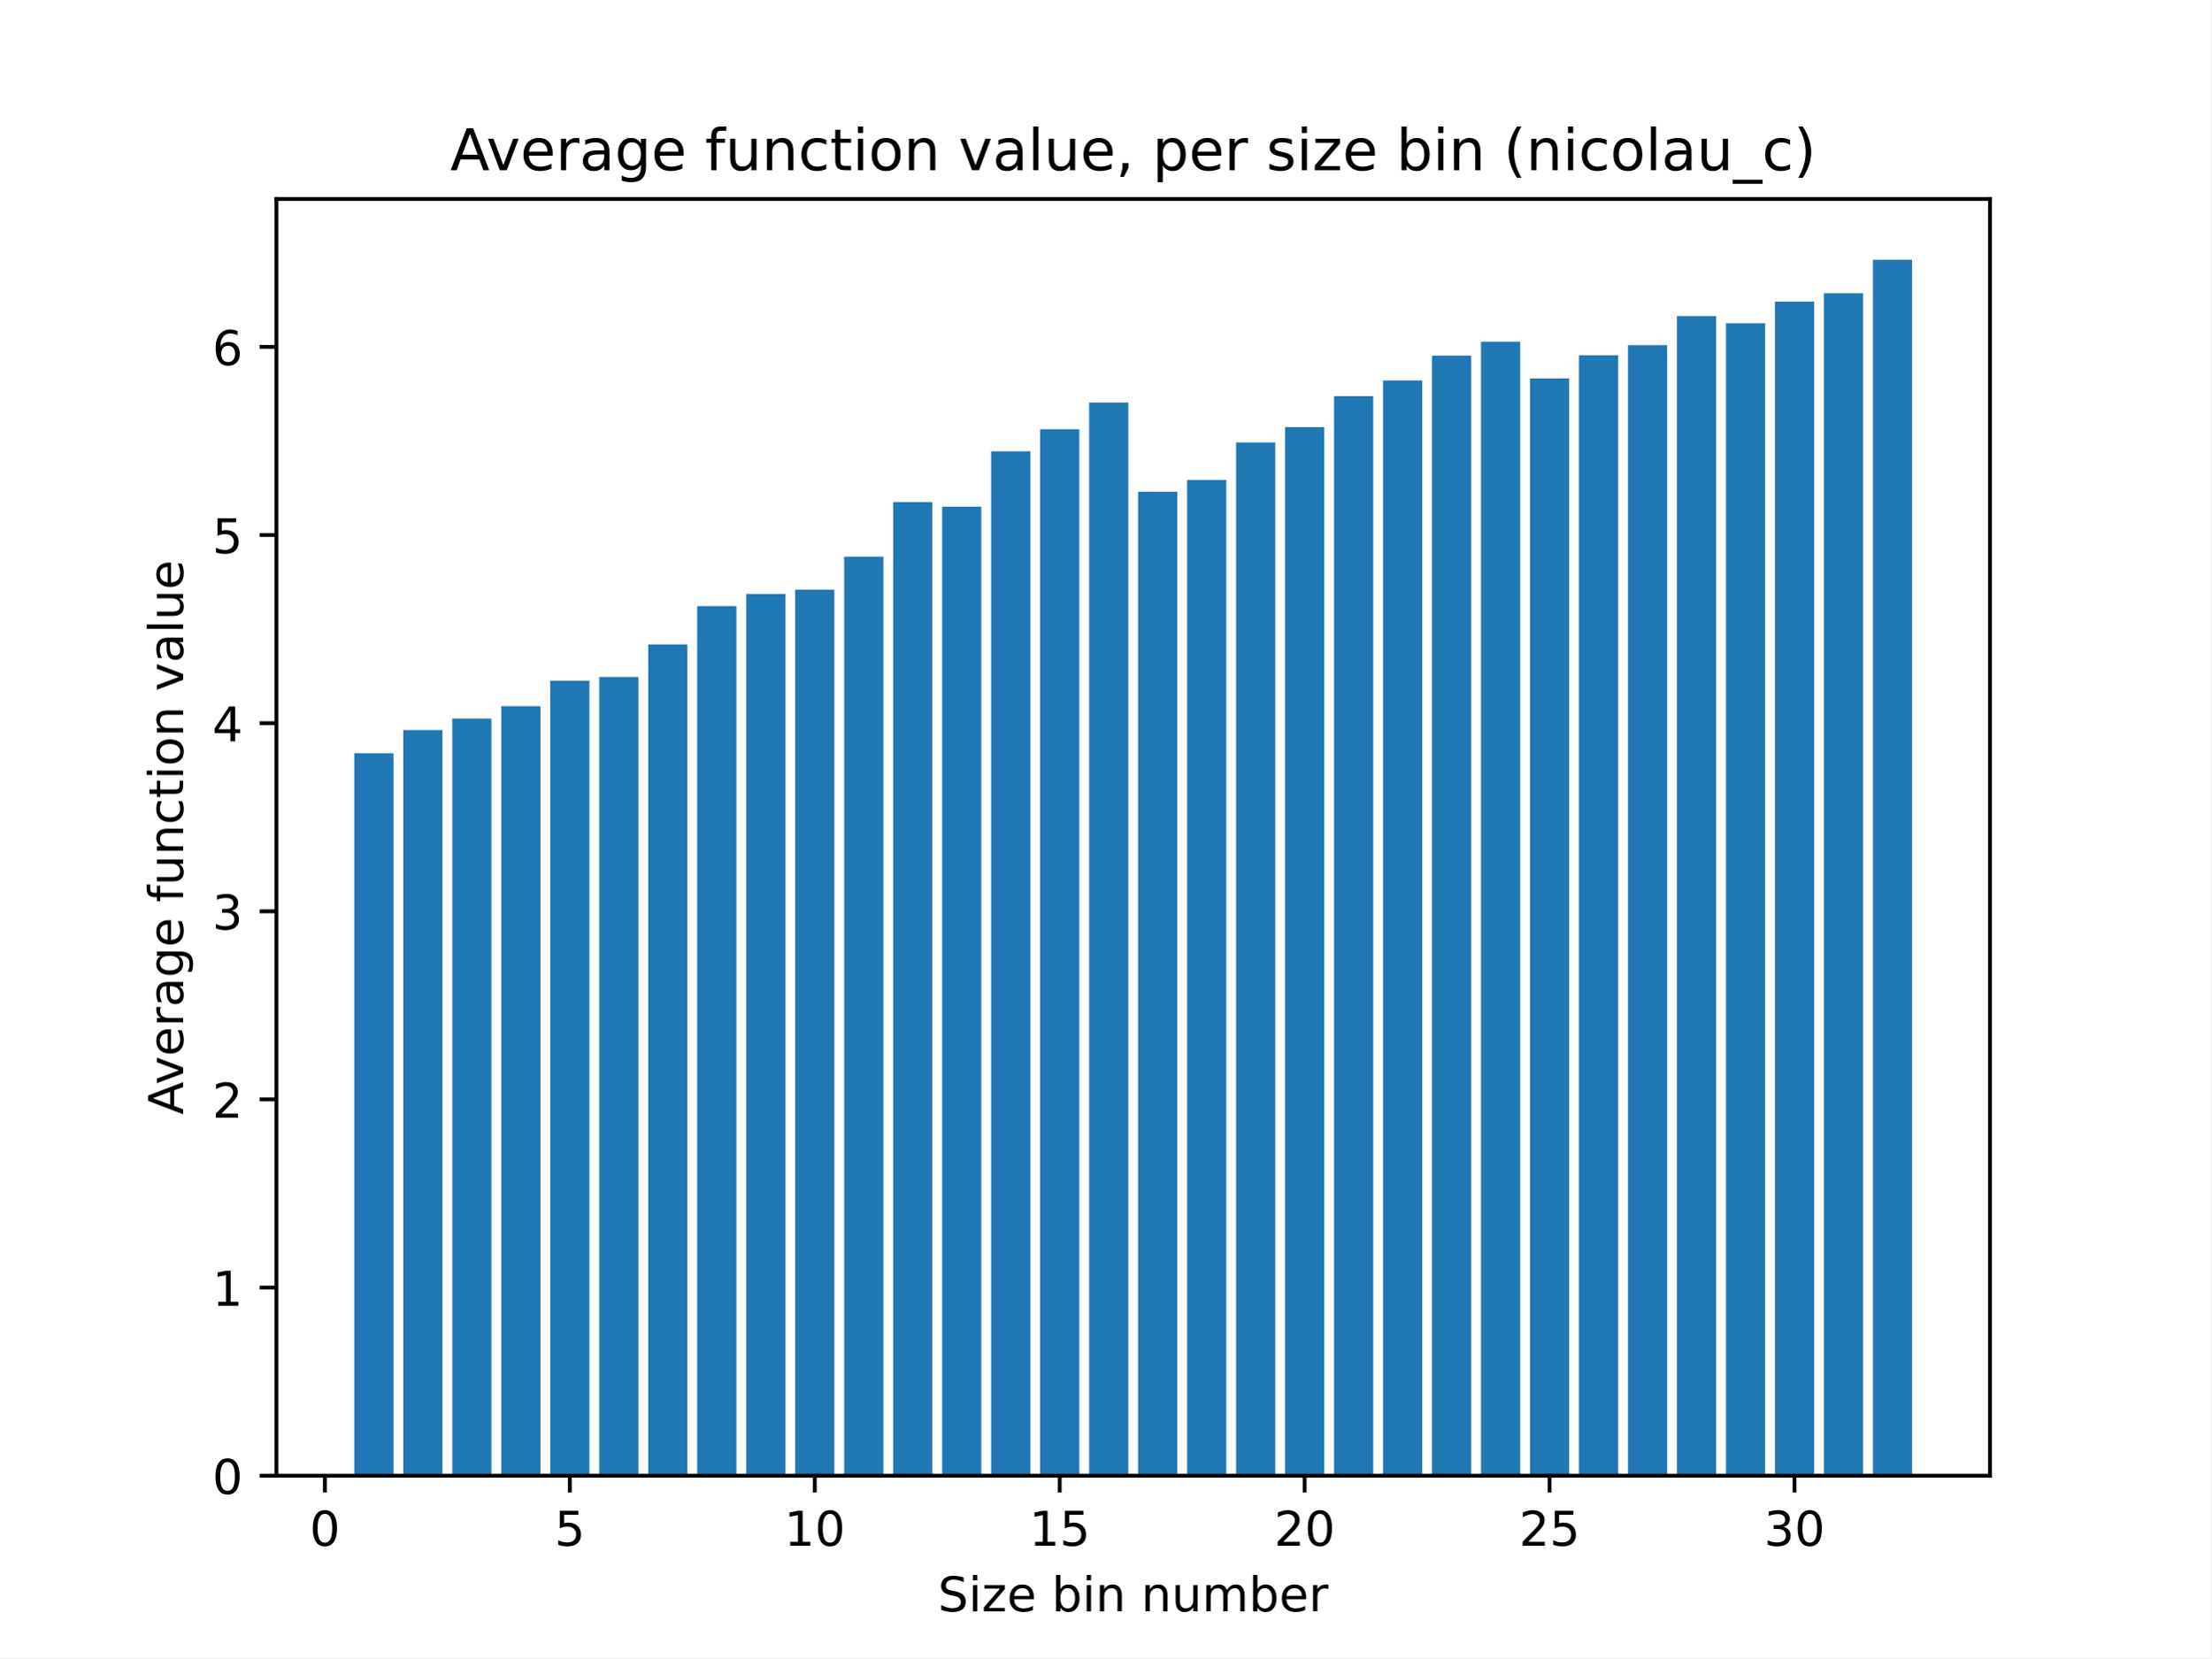
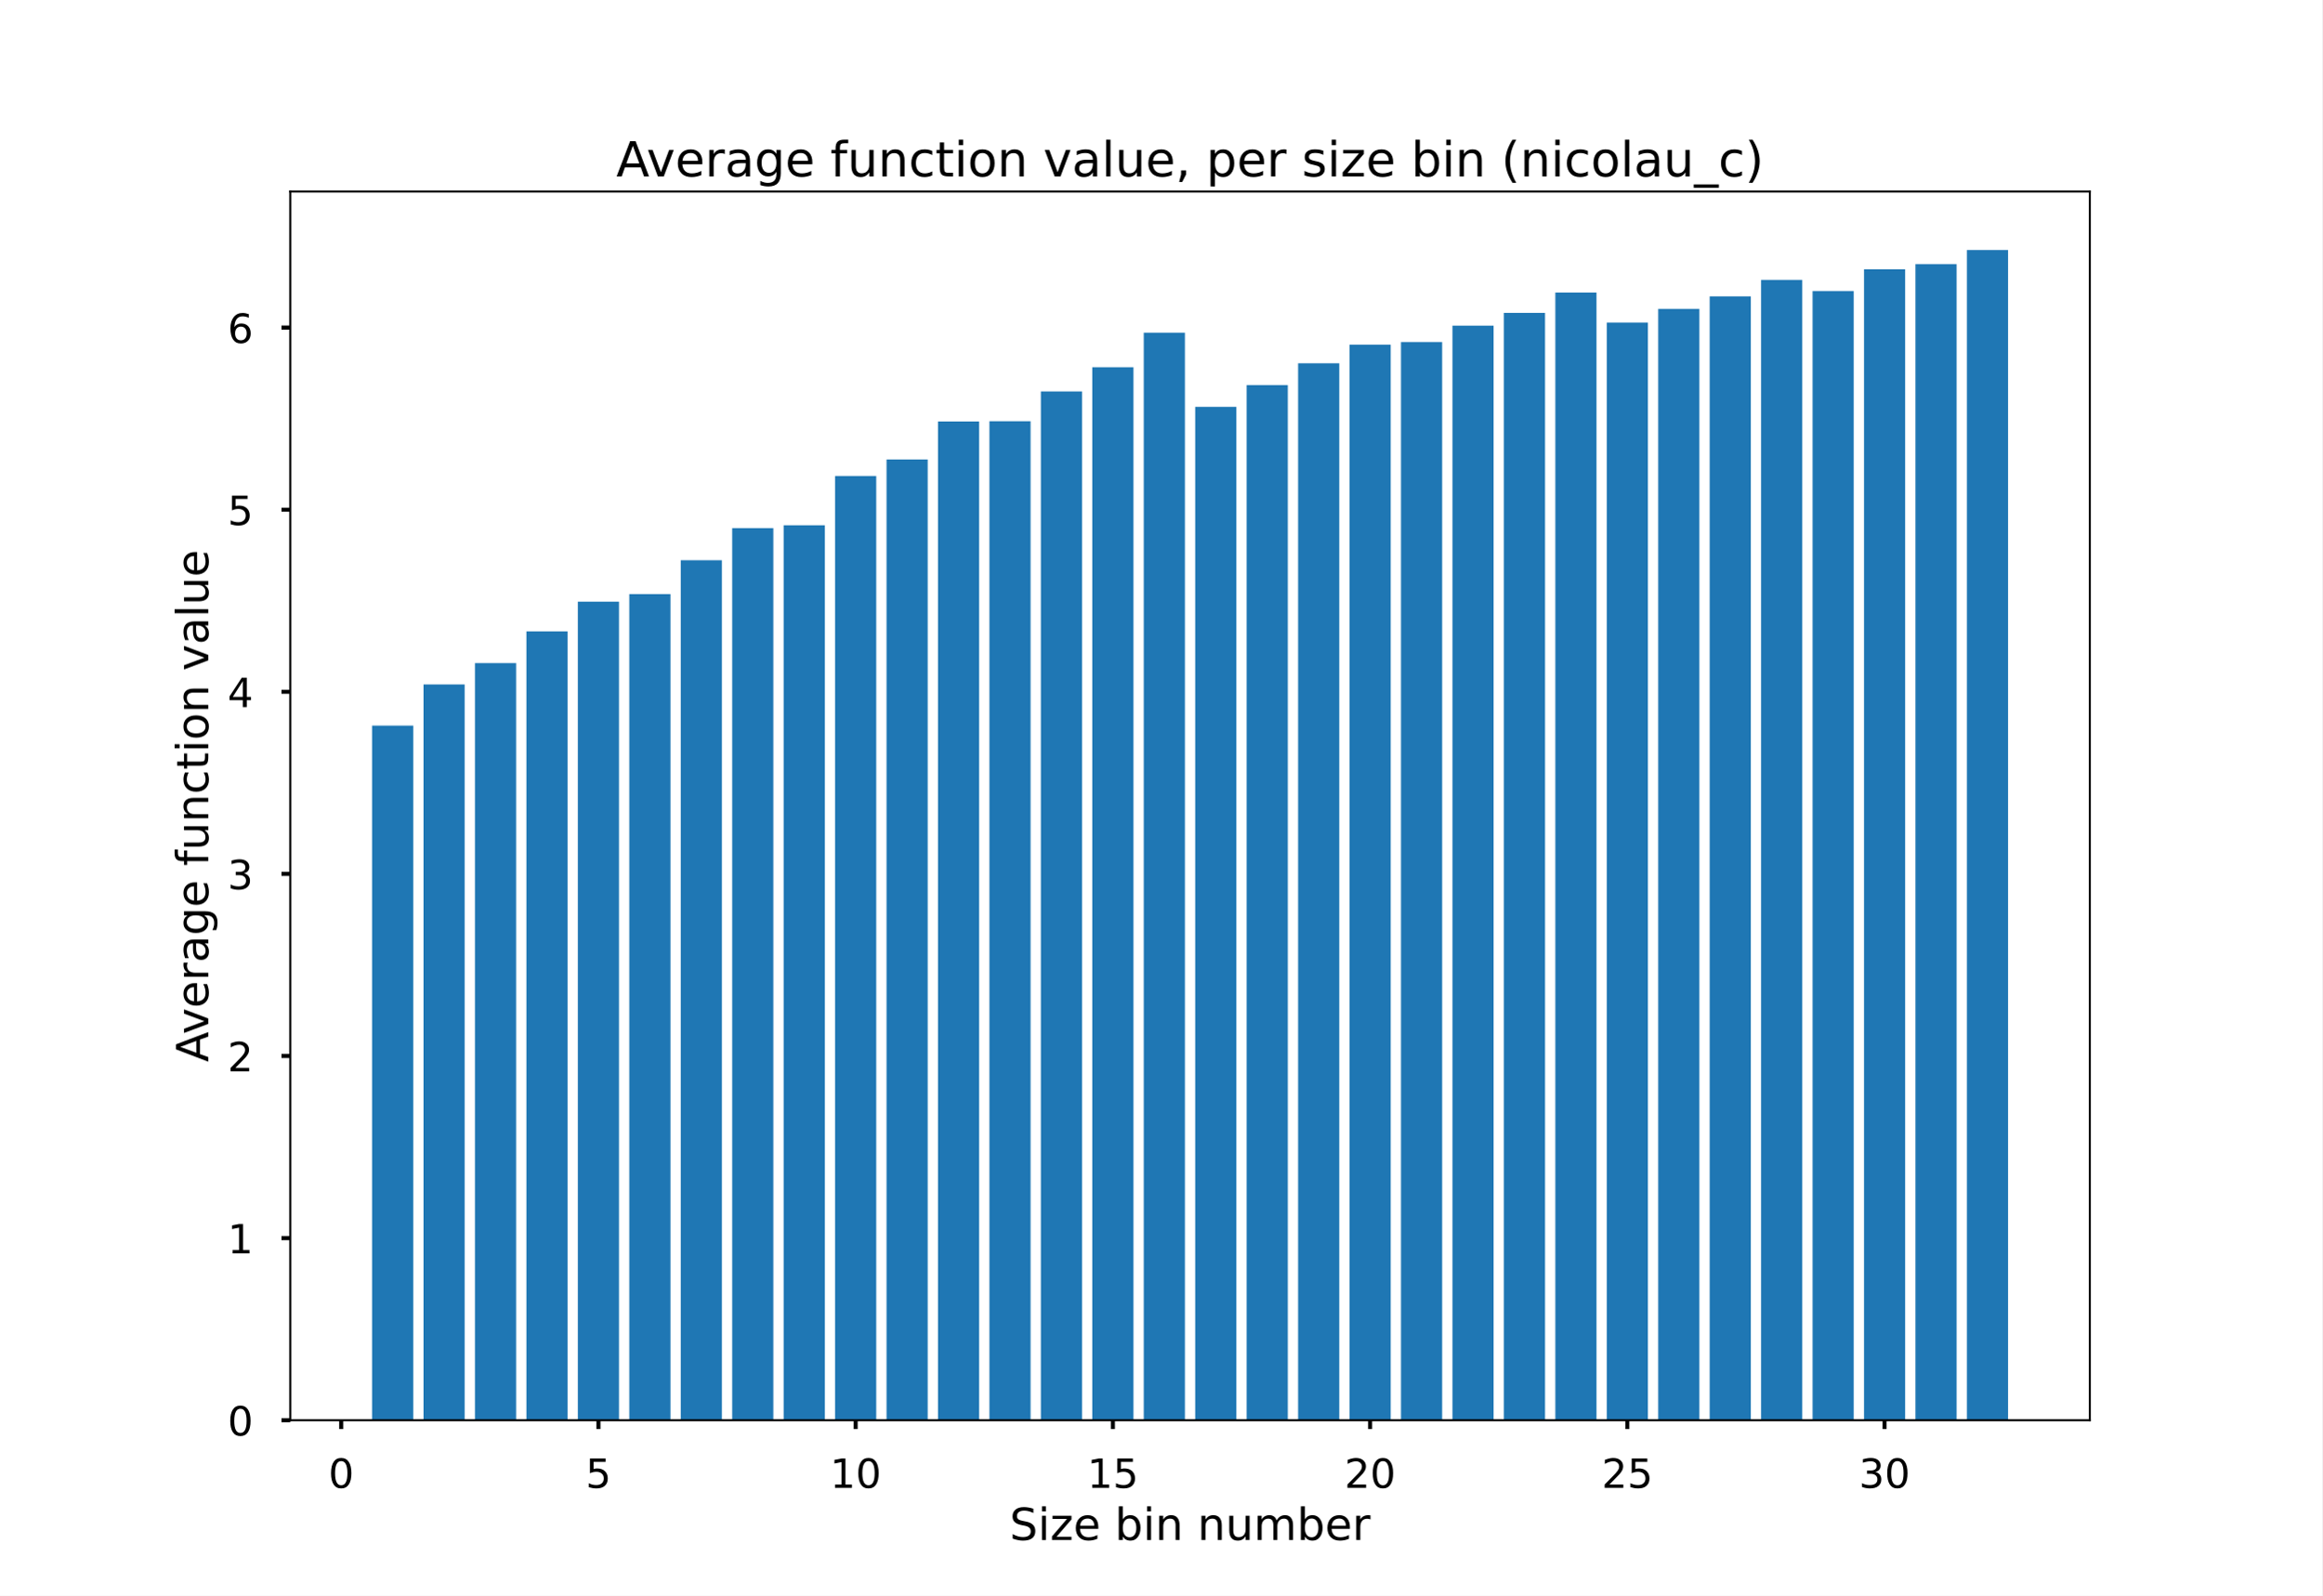
- <svg xmlns="http://www.w3.org/2000/svg" xmlns:xlink="http://www.w3.org/1999/xlink" width="460.8pt" height="345.6pt" viewBox="0 0 460.8 345.6" version="1.1">
+ <svg xmlns="http://www.w3.org/2000/svg" xmlns:xlink="http://www.w3.org/1999/xlink" width="921.6pt" height="633.6pt" viewBox="0 0 921.6 633.6" version="1.1">
  <defs>
    <style type="text/css">*{stroke-linejoin: round; stroke-linecap: butt}</style>
  </defs>
  <g id="figure_1">
    <g id="patch_1">
-       <path d="M 0 345.6  L 460.8 345.6  L 460.8 0  L 0 0  z " style="fill: #ffffff" />
+       <path d="M 0 633.6  L 921.6 633.6  L 921.6 0  L 0 0  z " style="fill: #ffffff" />
    </g>
    <g id="axes_1">
      <g id="patch_2">
-         <path d="M 57.6 307.584  L 414.72 307.584  L 414.72 41.472  L 57.6 41.472  z " style="fill: #ffffff" />
+         <path d="M 115.2 563.904  L 829.44 563.904  L 829.44 76.032  L 115.2 76.032  z " style="fill: #ffffff" />
      </g>
      <g id="patch_3">
-         <path d="M 73.833 307.584  L 82 307.584  L 82 156.992  L 73.833 156.992  z " clip-path="url(#p4e2aaffa05)" style="fill: #1f77b4" />
+         <path d="M 147.665 563.904  L 164 563.904  L 164 288.113  L 147.665 288.113  z " clip-path="url(#pf52b0c550d)" style="fill: #1f77b4" />
      </g>
      <g id="patch_4">
-         <path d="M 84.042 307.584  L 92.209 307.584  L 92.209 152.165  L 84.042 152.165  z " clip-path="url(#p4e2aaffa05)" style="fill: #1f77b4" />
+         <path d="M 168.084 563.904  L 184.419 563.904  L 184.419 271.754  L 168.084 271.754  z " clip-path="url(#pf52b0c550d)" style="fill: #1f77b4" />
      </g>
      <g id="patch_5">
-         <path d="M 94.251 307.584  L 102.419 307.584  L 102.419 149.766  L 94.251 149.766  z " clip-path="url(#p4e2aaffa05)" style="fill: #1f77b4" />
+         <path d="M 188.503 563.904  L 204.837 563.904  L 204.837 263.281  L 188.503 263.281  z " clip-path="url(#pf52b0c550d)" style="fill: #1f77b4" />
      </g>
      <g id="patch_6">
-         <path d="M 104.461 307.584  L 112.628 307.584  L 112.628 147.182  L 104.461 147.182  z " clip-path="url(#p4e2aaffa05)" style="fill: #1f77b4" />
+         <path d="M 208.921 563.904  L 225.256 563.904  L 225.256 250.695  L 208.921 250.695  z " clip-path="url(#pf52b0c550d)" style="fill: #1f77b4" />
      </g>
      <g id="patch_7">
-         <path d="M 114.67 307.584  L 122.837 307.584  L 122.837 141.872  L 114.67 141.872  z " clip-path="url(#p4e2aaffa05)" style="fill: #1f77b4" />
+         <path d="M 229.34 563.904  L 245.674 563.904  L 245.674 238.911  L 229.34 238.911  z " clip-path="url(#pf52b0c550d)" style="fill: #1f77b4" />
      </g>
      <g id="patch_8">
-         <path d="M 124.879 307.584  L 133.046 307.584  L 133.046 141.102  L 124.879 141.102  z " clip-path="url(#p4e2aaffa05)" style="fill: #1f77b4" />
+         <path d="M 249.758 563.904  L 266.093 563.904  L 266.093 235.884  L 249.758 235.884  z " clip-path="url(#pf52b0c550d)" style="fill: #1f77b4" />
      </g>
      <g id="patch_9">
-         <path d="M 135.088 307.584  L 143.256 307.584  L 143.256 134.322  L 135.088 134.322  z " clip-path="url(#p4e2aaffa05)" style="fill: #1f77b4" />
+         <path d="M 270.177 563.904  L 286.511 563.904  L 286.511 222.432  L 270.177 222.432  z " clip-path="url(#pf52b0c550d)" style="fill: #1f77b4" />
      </g>
      <g id="patch_10">
-         <path d="M 145.298 307.584  L 153.465 307.584  L 153.465 126.33  L 145.298 126.33  z " clip-path="url(#p4e2aaffa05)" style="fill: #1f77b4" />
+         <path d="M 290.595 563.904  L 306.93 563.904  L 306.93 209.675  L 290.595 209.675  z " clip-path="url(#pf52b0c550d)" style="fill: #1f77b4" />
      </g>
      <g id="patch_11">
-         <path d="M 155.507 307.584  L 163.674 307.584  L 163.674 123.784  L 155.507 123.784  z " clip-path="url(#p4e2aaffa05)" style="fill: #1f77b4" />
+         <path d="M 311.014 563.904  L 327.348 563.904  L 327.348 208.557  L 311.014 208.557  z " clip-path="url(#pf52b0c550d)" style="fill: #1f77b4" />
      </g>
      <g id="patch_12">
-         <path d="M 165.716 307.584  L 173.883 307.584  L 173.883 122.909  L 165.716 122.909  z " clip-path="url(#p4e2aaffa05)" style="fill: #1f77b4" />
+         <path d="M 331.432 563.904  L 347.767 563.904  L 347.767 188.982  L 331.432 188.982  z " clip-path="url(#pf52b0c550d)" style="fill: #1f77b4" />
      </g>
      <g id="patch_13">
-         <path d="M 175.925 307.584  L 184.093 307.584  L 184.093 116.024  L 175.925 116.024  z " clip-path="url(#p4e2aaffa05)" style="fill: #1f77b4" />
+         <path d="M 351.851 563.904  L 368.186 563.904  L 368.186 182.429  L 351.851 182.429  z " clip-path="url(#pf52b0c550d)" style="fill: #1f77b4" />
      </g>
      <g id="patch_14">
-         <path d="M 186.135 307.584  L 194.302 307.584  L 194.302 104.648  L 186.135 104.648  z " clip-path="url(#p4e2aaffa05)" style="fill: #1f77b4" />
+         <path d="M 372.269 563.904  L 388.604 563.904  L 388.604 167.332  L 372.269 167.332  z " clip-path="url(#pf52b0c550d)" style="fill: #1f77b4" />
      </g>
      <g id="patch_15">
-         <path d="M 196.344 307.584  L 204.511 307.584  L 204.511 105.612  L 196.344 105.612  z " clip-path="url(#p4e2aaffa05)" style="fill: #1f77b4" />
+         <path d="M 392.688 563.904  L 409.023 563.904  L 409.023 167.24  L 392.688 167.24  z " clip-path="url(#pf52b0c550d)" style="fill: #1f77b4" />
      </g>
      <g id="patch_16">
-         <path d="M 206.553 307.584  L 214.721 307.584  L 214.721 94.062  L 206.553 94.062  z " clip-path="url(#p4e2aaffa05)" style="fill: #1f77b4" />
+         <path d="M 413.106 563.904  L 429.441 563.904  L 429.441 155.424  L 413.106 155.424  z " clip-path="url(#pf52b0c550d)" style="fill: #1f77b4" />
      </g>
      <g id="patch_17">
-         <path d="M 216.762 307.584  L 224.93 307.584  L 224.93 89.468  L 216.762 89.468  z " clip-path="url(#p4e2aaffa05)" style="fill: #1f77b4" />
+         <path d="M 433.525 563.904  L 449.86 563.904  L 449.86 145.802  L 433.525 145.802  z " clip-path="url(#pf52b0c550d)" style="fill: #1f77b4" />
      </g>
      <g id="patch_18">
-         <path d="M 226.972 307.584  L 235.139 307.584  L 235.139 83.901  L 226.972 83.901  z " clip-path="url(#p4e2aaffa05)" style="fill: #1f77b4" />
+         <path d="M 453.943 563.904  L 470.278 563.904  L 470.278 132.103  L 453.943 132.103  z " clip-path="url(#pf52b0c550d)" style="fill: #1f77b4" />
      </g>
      <g id="patch_19">
-         <path d="M 237.181 307.584  L 245.348 307.584  L 245.348 102.497  L 237.181 102.497  z " clip-path="url(#p4e2aaffa05)" style="fill: #1f77b4" />
+         <path d="M 474.362 563.904  L 490.697 563.904  L 490.697 161.543  L 474.362 161.543  z " clip-path="url(#pf52b0c550d)" style="fill: #1f77b4" />
      </g>
      <g id="patch_20">
-         <path d="M 247.39 307.584  L 255.558 307.584  L 255.558 100.04  L 247.39 100.04  z " clip-path="url(#p4e2aaffa05)" style="fill: #1f77b4" />
+         <path d="M 494.78 563.904  L 511.115 563.904  L 511.115 152.887  L 494.78 152.887  z " clip-path="url(#pf52b0c550d)" style="fill: #1f77b4" />
      </g>
      <g id="patch_21">
-         <path d="M 257.599 307.584  L 265.767 307.584  L 265.767 92.222  L 257.599 92.222  z " clip-path="url(#p4e2aaffa05)" style="fill: #1f77b4" />
+         <path d="M 515.199 563.904  L 531.534 563.904  L 531.534 144.23  L 515.199 144.23  z " clip-path="url(#pf52b0c550d)" style="fill: #1f77b4" />
      </g>
      <g id="patch_22">
-         <path d="M 267.809 307.584  L 275.976 307.584  L 275.976 89.026  L 267.809 89.026  z " clip-path="url(#p4e2aaffa05)" style="fill: #1f77b4" />
+         <path d="M 535.617 563.904  L 551.952 563.904  L 551.952 136.839  L 535.617 136.839  z " clip-path="url(#pf52b0c550d)" style="fill: #1f77b4" />
      </g>
      <g id="patch_23">
-         <path d="M 278.018 307.584  L 286.185 307.584  L 286.185 82.566  L 278.018 82.566  z " clip-path="url(#p4e2aaffa05)" style="fill: #1f77b4" />
+         <path d="M 556.036 563.904  L 572.371 563.904  L 572.371 135.813  L 556.036 135.813  z " clip-path="url(#pf52b0c550d)" style="fill: #1f77b4" />
      </g>
      <g id="patch_24">
-         <path d="M 288.227 307.584  L 296.395 307.584  L 296.395 79.312  L 288.227 79.312  z " clip-path="url(#p4e2aaffa05)" style="fill: #1f77b4" />
+         <path d="M 576.454 563.904  L 592.789 563.904  L 592.789 129.299  L 576.454 129.299  z " clip-path="url(#pf52b0c550d)" style="fill: #1f77b4" />
      </g>
      <g id="patch_25">
-         <path d="M 298.437 307.584  L 306.604 307.584  L 306.604 74.119  L 298.437 74.119  z " clip-path="url(#p4e2aaffa05)" style="fill: #1f77b4" />
+         <path d="M 596.873 563.904  L 613.208 563.904  L 613.208 124.231  L 596.873 124.231  z " clip-path="url(#pf52b0c550d)" style="fill: #1f77b4" />
      </g>
      <g id="patch_26">
-         <path d="M 308.646 307.584  L 316.813 307.584  L 316.813 71.216  L 308.646 71.216  z " clip-path="url(#p4e2aaffa05)" style="fill: #1f77b4" />
+         <path d="M 617.292 563.904  L 633.626 563.904  L 633.626 116.141  L 617.292 116.141  z " clip-path="url(#pf52b0c550d)" style="fill: #1f77b4" />
      </g>
      <g id="patch_27">
-         <path d="M 318.855 307.584  L 327.022 307.584  L 327.022 78.871  L 318.855 78.871  z " clip-path="url(#p4e2aaffa05)" style="fill: #1f77b4" />
+         <path d="M 637.71 563.904  L 654.045 563.904  L 654.045 128.071  L 637.71 128.071  z " clip-path="url(#pf52b0c550d)" style="fill: #1f77b4" />
      </g>
      <g id="patch_28">
-         <path d="M 329.064 307.584  L 337.232 307.584  L 337.232 74.046  L 329.064 74.046  z " clip-path="url(#p4e2aaffa05)" style="fill: #1f77b4" />
+         <path d="M 658.129 563.904  L 674.463 563.904  L 674.463 122.645  L 658.129 122.645  z " clip-path="url(#pf52b0c550d)" style="fill: #1f77b4" />
      </g>
      <g id="patch_29">
-         <path d="M 339.274 307.584  L 347.441 307.584  L 347.441 71.929  L 339.274 71.929  z " clip-path="url(#p4e2aaffa05)" style="fill: #1f77b4" />
+         <path d="M 678.547 563.904  L 694.882 563.904  L 694.882 117.661  L 678.547 117.661  z " clip-path="url(#pf52b0c550d)" style="fill: #1f77b4" />
      </g>
      <g id="patch_30">
-         <path d="M 349.483 307.584  L 357.65 307.584  L 357.65 65.873  L 349.483 65.873  z " clip-path="url(#p4e2aaffa05)" style="fill: #1f77b4" />
+         <path d="M 698.966 563.904  L 715.3 563.904  L 715.3 111.141  L 698.966 111.141  z " clip-path="url(#pf52b0c550d)" style="fill: #1f77b4" />
      </g>
      <g id="patch_31">
-         <path d="M 359.692 307.584  L 367.859 307.584  L 367.859 67.373  L 359.692 67.373  z " clip-path="url(#p4e2aaffa05)" style="fill: #1f77b4" />
+         <path d="M 719.384 563.904  L 735.719 563.904  L 735.719 115.547  L 719.384 115.547  z " clip-path="url(#pf52b0c550d)" style="fill: #1f77b4" />
      </g>
      <g id="patch_32">
-         <path d="M 369.901 307.584  L 378.069 307.584  L 378.069 62.866  L 369.901 62.866  z " clip-path="url(#p4e2aaffa05)" style="fill: #1f77b4" />
+         <path d="M 739.803 563.904  L 756.137 563.904  L 756.137 106.908  L 739.803 106.908  z " clip-path="url(#pf52b0c550d)" style="fill: #1f77b4" />
      </g>
      <g id="patch_33">
-         <path d="M 380.111 307.584  L 388.278 307.584  L 388.278 61.105  L 380.111 61.105  z " clip-path="url(#p4e2aaffa05)" style="fill: #1f77b4" />
+         <path d="M 760.221 563.904  L 776.556 563.904  L 776.556 104.856  L 760.221 104.856  z " clip-path="url(#pf52b0c550d)" style="fill: #1f77b4" />
      </g>
      <g id="patch_34">
-         <path d="M 390.32 307.584  L 398.487 307.584  L 398.487 54.144  L 390.32 54.144  z " clip-path="url(#p4e2aaffa05)" style="fill: #1f77b4" />
+         <path d="M 780.64 563.904  L 796.975 563.904  L 796.975 99.264  L 780.64 99.264  z " clip-path="url(#pf52b0c550d)" style="fill: #1f77b4" />
      </g>
      <g id="matplotlib.axis_1">
        <g id="xtick_1">
          <g id="line2d_1">
            <defs>
-               <path id="m4d9ff430ba" d="M 0 0  L 0 3.5  " style="stroke: #000000; stroke-width: 0.8" />
+               <path id="m60c8dabfd6" d="M 0 0  L 0 3.5  " style="stroke: #000000; stroke-width: 1.6" />
            </defs>
            <g>
-               <use xlink:href="#m4d9ff430ba" x="67.707" y="307.584" style="stroke: #000000; stroke-width: 0.8" />
+               <use xlink:href="#m60c8dabfd6" x="135.414" y="563.904" style="stroke: #000000; stroke-width: 1.6" />
            </g>
          </g>
          <g id="text_1">
-             <g transform="translate(64.52592 322.1824)scale(0.1 -0.1)">
+             <g transform="translate(130.3243 590.7615)scale(0.16 -0.16)">
              <defs>
                <path id="DejaVuSans-30" d="M 2034 4250  Q 1547 4250 1301 3770  Q 1056 3291 1056 2328  Q 1056 1369 1301 889  Q 1547 409 2034 409  Q 2525 409 2770 889  Q 3016 1369 3016 2328  Q 3016 3291 2770 3770  Q 2525 4250 2034 4250  z M 2034 4750  Q 2819 4750 3233 4129  Q 3647 3509 3647 2328  Q 3647 1150 3233 529  Q 2819 -91 2034 -91  Q 1250 -91 836 529  Q 422 1150 422 2328  Q 422 3509 836 4129  Q 1250 4750 2034 4750  z " transform="scale(0.015625)" />
              </defs>
              <use xlink:href="#DejaVuSans-30" />
            </g>
          </g>
        </g>
        <g id="xtick_2">
          <g id="line2d_2">
            <g>
-               <use xlink:href="#m4d9ff430ba" x="118.753" y="307.584" style="stroke: #000000; stroke-width: 0.8" />
+               <use xlink:href="#m60c8dabfd6" x="237.507" y="563.904" style="stroke: #000000; stroke-width: 1.6" />
            </g>
          </g>
          <g id="text_2">
-             <g transform="translate(115.5722 322.1824)scale(0.1 -0.1)">
+             <g transform="translate(232.417 590.7615)scale(0.16 -0.16)">
              <defs>
                <path id="DejaVuSans-35" d="M 691 4666  L 3169 4666  L 3169 4134  L 1269 4134  L 1269 2991  Q 1406 3038 1543 3061  Q 1681 3084 1819 3084  Q 2600 3084 3056 2656  Q 3513 2228 3513 1497  Q 3513 744 3044 326  Q 2575 -91 1722 -91  Q 1428 -91 1123 -41  Q 819 9 494 109  L 494 744  Q 775 591 1075 516  Q 1375 441 1709 441  Q 2250 441 2565 725  Q 2881 1009 2881 1497  Q 2881 1984 2565 2268  Q 2250 2553 1709 2553  Q 1456 2553 1204 2497  Q 953 2441 691 2322  L 691 4666  z " transform="scale(0.015625)" />
              </defs>
              <use xlink:href="#DejaVuSans-35" />
            </g>
          </g>
        </g>
        <g id="xtick_3">
          <g id="line2d_3">
            <g>
-               <use xlink:href="#m4d9ff430ba" x="169.8" y="307.584" style="stroke: #000000; stroke-width: 0.8" />
+               <use xlink:href="#m60c8dabfd6" x="339.6" y="563.904" style="stroke: #000000; stroke-width: 1.6" />
            </g>
          </g>
          <g id="text_3">
-             <g transform="translate(163.4373 322.1824)scale(0.1 -0.1)">
+             <g transform="translate(329.4196 590.7615)scale(0.16 -0.16)">
              <defs>
                <path id="DejaVuSans-31" d="M 794 531  L 1825 531  L 1825 4091  L 703 3866  L 703 4441  L 1819 4666  L 2450 4666  L 2450 531  L 3481 531  L 3481 0  L 794 0  L 794 531  z " transform="scale(0.015625)" />
              </defs>
              <use xlink:href="#DejaVuSans-31" />
              <use xlink:href="#DejaVuSans-30" x="63.623" />
            </g>
          </g>
        </g>
        <g id="xtick_4">
          <g id="line2d_4">
            <g>
-               <use xlink:href="#m4d9ff430ba" x="220.846" y="307.584" style="stroke: #000000; stroke-width: 0.8" />
+               <use xlink:href="#m60c8dabfd6" x="441.692" y="563.904" style="stroke: #000000; stroke-width: 1.6" />
            </g>
          </g>
          <g id="text_4">
-             <g transform="translate(214.4836 322.1824)scale(0.1 -0.1)">
+             <g transform="translate(431.5122 590.7615)scale(0.16 -0.16)">
              <use xlink:href="#DejaVuSans-31" />
              <use xlink:href="#DejaVuSans-35" x="63.623" />
            </g>
          </g>
        </g>
        <g id="xtick_5">
          <g id="line2d_5">
            <g>
-               <use xlink:href="#m4d9ff430ba" x="271.892" y="307.584" style="stroke: #000000; stroke-width: 0.8" />
+               <use xlink:href="#m60c8dabfd6" x="543.785" y="563.904" style="stroke: #000000; stroke-width: 1.6" />
            </g>
          </g>
          <g id="text_5">
-             <g transform="translate(265.5299 322.1824)scale(0.1 -0.1)">
+             <g transform="translate(533.6048 590.7615)scale(0.16 -0.16)">
              <defs>
                <path id="DejaVuSans-32" d="M 1228 531  L 3431 531  L 3431 0  L 469 0  L 469 531  Q 828 903 1448 1529  Q 2069 2156 2228 2338  Q 2531 2678 2651 2914  Q 2772 3150 2772 3378  Q 2772 3750 2511 3984  Q 2250 4219 1831 4219  Q 1534 4219 1204 4116  Q 875 4013 500 3803  L 500 4441  Q 881 4594 1212 4672  Q 1544 4750 1819 4750  Q 2544 4750 2975 4387  Q 3406 4025 3406 3419  Q 3406 3131 3298 2873  Q 3191 2616 2906 2266  Q 2828 2175 2409 1742  Q 1991 1309 1228 531  z " transform="scale(0.015625)" />
              </defs>
              <use xlink:href="#DejaVuSans-32" />
              <use xlink:href="#DejaVuSans-30" x="63.623" />
            </g>
          </g>
        </g>
        <g id="xtick_6">
          <g id="line2d_6">
            <g>
-               <use xlink:href="#m4d9ff430ba" x="322.939" y="307.584" style="stroke: #000000; stroke-width: 0.8" />
+               <use xlink:href="#m60c8dabfd6" x="645.877" y="563.904" style="stroke: #000000; stroke-width: 1.6" />
            </g>
          </g>
          <g id="text_6">
-             <g transform="translate(316.5762 322.1824)scale(0.1 -0.1)">
+             <g transform="translate(635.6975 590.7615)scale(0.16 -0.16)">
              <use xlink:href="#DejaVuSans-32" />
              <use xlink:href="#DejaVuSans-35" x="63.623" />
            </g>
          </g>
        </g>
        <g id="xtick_7">
          <g id="line2d_7">
            <g>
-               <use xlink:href="#m4d9ff430ba" x="373.985" y="307.584" style="stroke: #000000; stroke-width: 0.8" />
+               <use xlink:href="#m60c8dabfd6" x="747.97" y="563.904" style="stroke: #000000; stroke-width: 1.6" />
            </g>
          </g>
          <g id="text_7">
-             <g transform="translate(367.6225 322.1824)scale(0.1 -0.1)">
+             <g transform="translate(737.7901 590.7615)scale(0.16 -0.16)">
              <defs>
                <path id="DejaVuSans-33" d="M 2597 2516  Q 3050 2419 3304 2112  Q 3559 1806 3559 1356  Q 3559 666 3084 287  Q 2609 -91 1734 -91  Q 1441 -91 1130 -33  Q 819 25 488 141  L 488 750  Q 750 597 1062 519  Q 1375 441 1716 441  Q 2309 441 2620 675  Q 2931 909 2931 1356  Q 2931 1769 2642 2001  Q 2353 2234 1838 2234  L 1294 2234  L 1294 2753  L 1863 2753  Q 2328 2753 2575 2939  Q 2822 3125 2822 3475  Q 2822 3834 2567 4026  Q 2313 4219 1838 4219  Q 1578 4219 1281 4162  Q 984 4106 628 3988  L 628 4550  Q 988 4650 1302 4700  Q 1616 4750 1894 4750  Q 2613 4750 3031 4423  Q 3450 4097 3450 3541  Q 3450 3153 3228 2886  Q 3006 2619 2597 2516  z " transform="scale(0.015625)" />
              </defs>
              <use xlink:href="#DejaVuSans-33" />
              <use xlink:href="#DejaVuSans-30" x="63.623" />
            </g>
          </g>
        </g>
        <g id="text_8">
-           <g transform="translate(195.4717 335.8606)scale(0.1 -0.1)">
+           <g transform="translate(400.7086 611.4623)scale(0.176 -0.176)">
            <defs>
              <path id="DejaVuSans-53" d="M 3425 4513  L 3425 3897  Q 3066 4069 2747 4153  Q 2428 4238 2131 4238  Q 1616 4238 1336 4038  Q 1056 3838 1056 3469  Q 1056 3159 1242 3001  Q 1428 2844 1947 2747  L 2328 2669  Q 3034 2534 3370 2195  Q 3706 1856 3706 1288  Q 3706 609 3251 259  Q 2797 -91 1919 -91  Q 1588 -91 1214 -16  Q 841 59 441 206  L 441 856  Q 825 641 1194 531  Q 1563 422 1919 422  Q 2459 422 2753 634  Q 3047 847 3047 1241  Q 3047 1584 2836 1778  Q 2625 1972 2144 2069  L 1759 2144  Q 1053 2284 737 2584  Q 422 2884 422 3419  Q 422 4038 858 4394  Q 1294 4750 2059 4750  Q 2388 4750 2728 4690  Q 3069 4631 3425 4513  z " transform="scale(0.015625)" />
              <path id="DejaVuSans-69" d="M 603 3500  L 1178 3500  L 1178 0  L 603 0  L 603 3500  z M 603 4863  L 1178 4863  L 1178 4134  L 603 4134  L 603 4863  z " transform="scale(0.015625)" />
              <path id="DejaVuSans-7a" d="M 353 3500  L 3084 3500  L 3084 2975  L 922 459  L 3084 459  L 3084 0  L 275 0  L 275 525  L 2438 3041  L 353 3041  L 353 3500  z " transform="scale(0.015625)" />
              <path id="DejaVuSans-65" d="M 3597 1894  L 3597 1613  L 953 1613  Q 991 1019 1311 708  Q 1631 397 2203 397  Q 2534 397 2845 478  Q 3156 559 3463 722  L 3463 178  Q 3153 47 2828 -22  Q 2503 -91 2169 -91  Q 1331 -91 842 396  Q 353 884 353 1716  Q 353 2575 817 3079  Q 1281 3584 2069 3584  Q 2775 3584 3186 3129  Q 3597 2675 3597 1894  z M 3022 2063  Q 3016 2534 2758 2815  Q 2500 3097 2075 3097  Q 1594 3097 1305 2825  Q 1016 2553 972 2059  L 3022 2063  z " transform="scale(0.015625)" />
              <path id="DejaVuSans-20" transform="scale(0.015625)" />
              <path id="DejaVuSans-62" d="M 3116 1747  Q 3116 2381 2855 2742  Q 2594 3103 2138 3103  Q 1681 3103 1420 2742  Q 1159 2381 1159 1747  Q 1159 1113 1420 752  Q 1681 391 2138 391  Q 2594 391 2855 752  Q 3116 1113 3116 1747  z M 1159 2969  Q 1341 3281 1617 3432  Q 1894 3584 2278 3584  Q 2916 3584 3314 3078  Q 3713 2572 3713 1747  Q 3713 922 3314 415  Q 2916 -91 2278 -91  Q 1894 -91 1617 61  Q 1341 213 1159 525  L 1159 0  L 581 0  L 581 4863  L 1159 4863  L 1159 2969  z " transform="scale(0.015625)" />
              <path id="DejaVuSans-6e" d="M 3513 2113  L 3513 0  L 2938 0  L 2938 2094  Q 2938 2591 2744 2837  Q 2550 3084 2163 3084  Q 1697 3084 1428 2787  Q 1159 2491 1159 1978  L 1159 0  L 581 0  L 581 3500  L 1159 3500  L 1159 2956  Q 1366 3272 1645 3428  Q 1925 3584 2291 3584  Q 2894 3584 3203 3211  Q 3513 2838 3513 2113  z " transform="scale(0.015625)" />
              <path id="DejaVuSans-75" d="M 544 1381  L 544 3500  L 1119 3500  L 1119 1403  Q 1119 906 1312 657  Q 1506 409 1894 409  Q 2359 409 2629 706  Q 2900 1003 2900 1516  L 2900 3500  L 3475 3500  L 3475 0  L 2900 0  L 2900 538  Q 2691 219 2414 64  Q 2138 -91 1772 -91  Q 1169 -91 856 284  Q 544 659 544 1381  z M 1991 3584  L 1991 3584  z " transform="scale(0.015625)" />
              <path id="DejaVuSans-6d" d="M 3328 2828  Q 3544 3216 3844 3400  Q 4144 3584 4550 3584  Q 5097 3584 5394 3201  Q 5691 2819 5691 2113  L 5691 0  L 5113 0  L 5113 2094  Q 5113 2597 4934 2840  Q 4756 3084 4391 3084  Q 3944 3084 3684 2787  Q 3425 2491 3425 1978  L 3425 0  L 2847 0  L 2847 2094  Q 2847 2600 2669 2842  Q 2491 3084 2119 3084  Q 1678 3084 1418 2786  Q 1159 2488 1159 1978  L 1159 0  L 581 0  L 581 3500  L 1159 3500  L 1159 2956  Q 1356 3278 1631 3431  Q 1906 3584 2284 3584  Q 2666 3584 2933 3390  Q 3200 3197 3328 2828  z " transform="scale(0.015625)" />
              <path id="DejaVuSans-72" d="M 2631 2963  Q 2534 3019 2420 3045  Q 2306 3072 2169 3072  Q 1681 3072 1420 2755  Q 1159 2438 1159 1844  L 1159 0  L 581 0  L 581 3500  L 1159 3500  L 1159 2956  Q 1341 3275 1631 3429  Q 1922 3584 2338 3584  Q 2397 3584 2469 3576  Q 2541 3569 2628 3553  L 2631 2963  z " transform="scale(0.015625)" />
            </defs>
            <use xlink:href="#DejaVuSans-53" />
            <use xlink:href="#DejaVuSans-69" x="63.477" />
            <use xlink:href="#DejaVuSans-7a" x="91.26" />
            <use xlink:href="#DejaVuSans-65" x="143.75" />
            <use xlink:href="#DejaVuSans-20" x="205.273" />
            <use xlink:href="#DejaVuSans-62" x="237.061" />
            <use xlink:href="#DejaVuSans-69" x="300.537" />
            <use xlink:href="#DejaVuSans-6e" x="328.32" />
            <use xlink:href="#DejaVuSans-20" x="391.699" />
            <use xlink:href="#DejaVuSans-6e" x="423.486" />
            <use xlink:href="#DejaVuSans-75" x="486.865" />
            <use xlink:href="#DejaVuSans-6d" x="550.244" />
            <use xlink:href="#DejaVuSans-62" x="647.656" />
            <use xlink:href="#DejaVuSans-65" x="711.133" />
            <use xlink:href="#DejaVuSans-72" x="772.656" />
          </g>
        </g>
      </g>
      <g id="matplotlib.axis_2">
        <g id="ytick_1">
          <g id="line2d_8">
            <defs>
-               <path id="m811cbdbac0" d="M 0 0  L -3.5 0  " style="stroke: #000000; stroke-width: 0.8" />
+               <path id="mbb3a9a178a" d="M 0 0  L -3.5 0  " style="stroke: #000000; stroke-width: 1.6" />
            </defs>
            <g>
-               <use xlink:href="#m811cbdbac0" x="57.6" y="307.584" style="stroke: #000000; stroke-width: 0.8" />
+               <use xlink:href="#mbb3a9a178a" x="115.2" y="563.904" style="stroke: #000000; stroke-width: 1.6" />
            </g>
          </g>
          <g id="text_9">
-             <g transform="translate(44.2375 311.3832)scale(0.1 -0.1)">
+             <g transform="translate(90.32 569.9828)scale(0.16 -0.16)">
              <use xlink:href="#DejaVuSans-30" />
            </g>
          </g>
        </g>
        <g id="ytick_2">
          <g id="line2d_9">
            <g>
-               <use xlink:href="#m811cbdbac0" x="57.6" y="268.37" style="stroke: #000000; stroke-width: 0.8" />
+               <use xlink:href="#mbb3a9a178a" x="115.2" y="491.596" style="stroke: #000000; stroke-width: 1.6" />
            </g>
          </g>
          <g id="text_10">
-             <g transform="translate(44.2375 272.1688)scale(0.1 -0.1)">
+             <g transform="translate(90.32 497.6752)scale(0.16 -0.16)">
              <use xlink:href="#DejaVuSans-31" />
            </g>
          </g>
        </g>
        <g id="ytick_3">
          <g id="line2d_10">
            <g>
-               <use xlink:href="#m811cbdbac0" x="57.6" y="229.155" style="stroke: #000000; stroke-width: 0.8" />
+               <use xlink:href="#mbb3a9a178a" x="115.2" y="419.289" style="stroke: #000000; stroke-width: 1.6" />
            </g>
          </g>
          <g id="text_11">
-             <g transform="translate(44.2375 232.9543)scale(0.1 -0.1)">
+             <g transform="translate(90.32 425.3676)scale(0.16 -0.16)">
              <use xlink:href="#DejaVuSans-32" />
            </g>
          </g>
        </g>
        <g id="ytick_4">
          <g id="line2d_11">
            <g>
-               <use xlink:href="#m811cbdbac0" x="57.6" y="189.941" style="stroke: #000000; stroke-width: 0.8" />
+               <use xlink:href="#mbb3a9a178a" x="115.2" y="346.981" style="stroke: #000000; stroke-width: 1.6" />
            </g>
          </g>
          <g id="text_12">
-             <g transform="translate(44.2375 193.7398)scale(0.1 -0.1)">
+             <g transform="translate(90.32 353.06)scale(0.16 -0.16)">
              <use xlink:href="#DejaVuSans-33" />
            </g>
          </g>
        </g>
        <g id="ytick_5">
          <g id="line2d_12">
            <g>
-               <use xlink:href="#m811cbdbac0" x="57.6" y="150.726" style="stroke: #000000; stroke-width: 0.8" />
+               <use xlink:href="#mbb3a9a178a" x="115.2" y="274.674" style="stroke: #000000; stroke-width: 1.6" />
            </g>
          </g>
          <g id="text_13">
-             <g transform="translate(44.2375 154.5254)scale(0.1 -0.1)">
+             <g transform="translate(90.32 280.7524)scale(0.16 -0.16)">
              <defs>
                <path id="DejaVuSans-34" d="M 2419 4116  L 825 1625  L 2419 1625  L 2419 4116  z M 2253 4666  L 3047 4666  L 3047 1625  L 3713 1625  L 3713 1100  L 3047 1100  L 3047 0  L 2419 0  L 2419 1100  L 313 1100  L 313 1709  L 2253 4666  z " transform="scale(0.015625)" />
              </defs>
              <use xlink:href="#DejaVuSans-34" />
            </g>
          </g>
        </g>
        <g id="ytick_6">
          <g id="line2d_13">
            <g>
-               <use xlink:href="#m811cbdbac0" x="57.6" y="111.512" style="stroke: #000000; stroke-width: 0.8" />
+               <use xlink:href="#mbb3a9a178a" x="115.2" y="202.366" style="stroke: #000000; stroke-width: 1.6" />
            </g>
          </g>
          <g id="text_14">
-             <g transform="translate(44.2375 115.3109)scale(0.1 -0.1)">
+             <g transform="translate(90.32 208.4448)scale(0.16 -0.16)">
              <use xlink:href="#DejaVuSans-35" />
            </g>
          </g>
        </g>
        <g id="ytick_7">
          <g id="line2d_14">
            <g>
-               <use xlink:href="#m811cbdbac0" x="57.6" y="72.297" style="stroke: #000000; stroke-width: 0.8" />
+               <use xlink:href="#mbb3a9a178a" x="115.2" y="130.058" style="stroke: #000000; stroke-width: 1.6" />
            </g>
          </g>
          <g id="text_15">
-             <g transform="translate(44.2375 76.09644)scale(0.1 -0.1)">
+             <g transform="translate(90.32 136.1372)scale(0.16 -0.16)">
              <defs>
                <path id="DejaVuSans-36" d="M 2113 2584  Q 1688 2584 1439 2293  Q 1191 2003 1191 1497  Q 1191 994 1439 701  Q 1688 409 2113 409  Q 2538 409 2786 701  Q 3034 994 3034 1497  Q 3034 2003 2786 2293  Q 2538 2584 2113 2584  z M 3366 4563  L 3366 3988  Q 3128 4100 2886 4159  Q 2644 4219 2406 4219  Q 1781 4219 1451 3797  Q 1122 3375 1075 2522  Q 1259 2794 1537 2939  Q 1816 3084 2150 3084  Q 2853 3084 3261 2657  Q 3669 2231 3669 1497  Q 3669 778 3244 343  Q 2819 -91 2113 -91  Q 1303 -91 875 529  Q 447 1150 447 2328  Q 447 3434 972 4092  Q 1497 4750 2381 4750  Q 2619 4750 2861 4703  Q 3103 4656 3366 4563  z " transform="scale(0.015625)" />
              </defs>
              <use xlink:href="#DejaVuSans-36" />
            </g>
          </g>
        </g>
        <g id="text_16">
-           <g transform="translate(38.15781 232.321)rotate(-90)scale(0.1 -0.1)">
+           <g transform="translate(82.65975 421.6836)rotate(-90)scale(0.176 -0.176)">
            <defs>
              <path id="DejaVuSans-41" d="M 2188 4044  L 1331 1722  L 3047 1722  L 2188 4044  z M 1831 4666  L 2547 4666  L 4325 0  L 3669 0  L 3244 1197  L 1141 1197  L 716 0  L 50 0  L 1831 4666  z " transform="scale(0.015625)" />
              <path id="DejaVuSans-76" d="M 191 3500  L 800 3500  L 1894 563  L 2988 3500  L 3597 3500  L 2284 0  L 1503 0  L 191 3500  z " transform="scale(0.015625)" />
              <path id="DejaVuSans-61" d="M 2194 1759  Q 1497 1759 1228 1600  Q 959 1441 959 1056  Q 959 750 1161 570  Q 1363 391 1709 391  Q 2188 391 2477 730  Q 2766 1069 2766 1631  L 2766 1759  L 2194 1759  z M 3341 1997  L 3341 0  L 2766 0  L 2766 531  Q 2569 213 2275 61  Q 1981 -91 1556 -91  Q 1019 -91 701 211  Q 384 513 384 1019  Q 384 1609 779 1909  Q 1175 2209 1959 2209  L 2766 2209  L 2766 2266  Q 2766 2663 2505 2880  Q 2244 3097 1772 3097  Q 1472 3097 1187 3025  Q 903 2953 641 2809  L 641 3341  Q 956 3463 1253 3523  Q 1550 3584 1831 3584  Q 2591 3584 2966 3190  Q 3341 2797 3341 1997  z " transform="scale(0.015625)" />
              <path id="DejaVuSans-67" d="M 2906 1791  Q 2906 2416 2648 2759  Q 2391 3103 1925 3103  Q 1463 3103 1205 2759  Q 947 2416 947 1791  Q 947 1169 1205 825  Q 1463 481 1925 481  Q 2391 481 2648 825  Q 2906 1169 2906 1791  z M 3481 434  Q 3481 -459 3084 -895  Q 2688 -1331 1869 -1331  Q 1566 -1331 1297 -1286  Q 1028 -1241 775 -1147  L 775 -588  Q 1028 -725 1275 -790  Q 1522 -856 1778 -856  Q 2344 -856 2625 -561  Q 2906 -266 2906 331  L 2906 616  Q 2728 306 2450 153  Q 2172 0 1784 0  Q 1141 0 747 490  Q 353 981 353 1791  Q 353 2603 747 3093  Q 1141 3584 1784 3584  Q 2172 3584 2450 3431  Q 2728 3278 2906 2969  L 2906 3500  L 3481 3500  L 3481 434  z " transform="scale(0.015625)" />
              <path id="DejaVuSans-66" d="M 2375 4863  L 2375 4384  L 1825 4384  Q 1516 4384 1395 4259  Q 1275 4134 1275 3809  L 1275 3500  L 2222 3500  L 2222 3053  L 1275 3053  L 1275 0  L 697 0  L 697 3053  L 147 3053  L 147 3500  L 697 3500  L 697 3744  Q 697 4328 969 4595  Q 1241 4863 1831 4863  L 2375 4863  z " transform="scale(0.015625)" />
              <path id="DejaVuSans-63" d="M 3122 3366  L 3122 2828  Q 2878 2963 2633 3030  Q 2388 3097 2138 3097  Q 1578 3097 1268 2742  Q 959 2388 959 1747  Q 959 1106 1268 751  Q 1578 397 2138 397  Q 2388 397 2633 464  Q 2878 531 3122 666  L 3122 134  Q 2881 22 2623 -34  Q 2366 -91 2075 -91  Q 1284 -91 818 406  Q 353 903 353 1747  Q 353 2603 823 3093  Q 1294 3584 2113 3584  Q 2378 3584 2631 3529  Q 2884 3475 3122 3366  z " transform="scale(0.015625)" />
              <path id="DejaVuSans-74" d="M 1172 4494  L 1172 3500  L 2356 3500  L 2356 3053  L 1172 3053  L 1172 1153  Q 1172 725 1289 603  Q 1406 481 1766 481  L 2356 481  L 2356 0  L 1766 0  Q 1100 0 847 248  Q 594 497 594 1153  L 594 3053  L 172 3053  L 172 3500  L 594 3500  L 594 4494  L 1172 4494  z " transform="scale(0.015625)" />
              <path id="DejaVuSans-6f" d="M 1959 3097  Q 1497 3097 1228 2736  Q 959 2375 959 1747  Q 959 1119 1226 758  Q 1494 397 1959 397  Q 2419 397 2687 759  Q 2956 1122 2956 1747  Q 2956 2369 2687 2733  Q 2419 3097 1959 3097  z M 1959 3584  Q 2709 3584 3137 3096  Q 3566 2609 3566 1747  Q 3566 888 3137 398  Q 2709 -91 1959 -91  Q 1206 -91 779 398  Q 353 888 353 1747  Q 353 2609 779 3096  Q 1206 3584 1959 3584  z " transform="scale(0.015625)" />
              <path id="DejaVuSans-6c" d="M 603 4863  L 1178 4863  L 1178 0  L 603 0  L 603 4863  z " transform="scale(0.015625)" />
            </defs>
            <use xlink:href="#DejaVuSans-41" />
            <use xlink:href="#DejaVuSans-76" x="62.533" />
            <use xlink:href="#DejaVuSans-65" x="121.713" />
            <use xlink:href="#DejaVuSans-72" x="183.236" />
            <use xlink:href="#DejaVuSans-61" x="224.35" />
            <use xlink:href="#DejaVuSans-67" x="285.629" />
            <use xlink:href="#DejaVuSans-65" x="349.105" />
            <use xlink:href="#DejaVuSans-20" x="410.629" />
            <use xlink:href="#DejaVuSans-66" x="442.416" />
            <use xlink:href="#DejaVuSans-75" x="477.621" />
            <use xlink:href="#DejaVuSans-6e" x="541" />
            <use xlink:href="#DejaVuSans-63" x="604.379" />
            <use xlink:href="#DejaVuSans-74" x="659.359" />
            <use xlink:href="#DejaVuSans-69" x="698.568" />
            <use xlink:href="#DejaVuSans-6f" x="726.352" />
            <use xlink:href="#DejaVuSans-6e" x="787.533" />
            <use xlink:href="#DejaVuSans-20" x="850.912" />
            <use xlink:href="#DejaVuSans-76" x="882.699" />
            <use xlink:href="#DejaVuSans-61" x="941.879" />
            <use xlink:href="#DejaVuSans-6c" x="1003.158" />
            <use xlink:href="#DejaVuSans-75" x="1030.941" />
            <use xlink:href="#DejaVuSans-65" x="1094.32" />
          </g>
        </g>
      </g>
      <g id="patch_35">
-         <path d="M 57.6 307.584  L 57.6 41.472  " style="fill: none; stroke: #000000; stroke-width: 0.8; stroke-linejoin: miter; stroke-linecap: square" />
+         <path d="M 115.2 563.904  L 115.2 76.032  " style="fill: none; stroke: #000000; stroke-width: 0.8; stroke-linejoin: miter; stroke-linecap: square" />
      </g>
      <g id="patch_36">
-         <path d="M 414.72 307.584  L 414.72 41.472  " style="fill: none; stroke: #000000; stroke-width: 0.8; stroke-linejoin: miter; stroke-linecap: square" />
+         <path d="M 829.44 563.904  L 829.44 76.032  " style="fill: none; stroke: #000000; stroke-width: 0.8; stroke-linejoin: miter; stroke-linecap: square" />
      </g>
      <g id="patch_37">
-         <path d="M 57.6 307.584  L 414.72 307.584  " style="fill: none; stroke: #000000; stroke-width: 0.8; stroke-linejoin: miter; stroke-linecap: square" />
+         <path d="M 115.2 563.904  L 829.44 563.904  " style="fill: none; stroke: #000000; stroke-width: 0.8; stroke-linejoin: miter; stroke-linecap: square" />
      </g>
      <g id="patch_38">
-         <path d="M 57.6 41.472  L 414.72 41.472  " style="fill: none; stroke: #000000; stroke-width: 0.8; stroke-linejoin: miter; stroke-linecap: square" />
+         <path d="M 115.2 76.032  L 829.44 76.032  " style="fill: none; stroke: #000000; stroke-width: 0.8; stroke-linejoin: miter; stroke-linecap: square" />
      </g>
      <g id="text_17">
-         <g transform="translate(93.82781 35.472)scale(0.12 -0.12)">
+         <g transform="translate(244.5885 70.032)scale(0.192 -0.192)">
          <defs>
            <path id="DejaVuSans-2c" d="M 750 794  L 1409 794  L 1409 256  L 897 -744  L 494 -744  L 750 256  L 750 794  z " transform="scale(0.015625)" />
            <path id="DejaVuSans-70" d="M 1159 525  L 1159 -1331  L 581 -1331  L 581 3500  L 1159 3500  L 1159 2969  Q 1341 3281 1617 3432  Q 1894 3584 2278 3584  Q 2916 3584 3314 3078  Q 3713 2572 3713 1747  Q 3713 922 3314 415  Q 2916 -91 2278 -91  Q 1894 -91 1617 61  Q 1341 213 1159 525  z M 3116 1747  Q 3116 2381 2855 2742  Q 2594 3103 2138 3103  Q 1681 3103 1420 2742  Q 1159 2381 1159 1747  Q 1159 1113 1420 752  Q 1681 391 2138 391  Q 2594 391 2855 752  Q 3116 1113 3116 1747  z " transform="scale(0.015625)" />
            <path id="DejaVuSans-73" d="M 2834 3397  L 2834 2853  Q 2591 2978 2328 3040  Q 2066 3103 1784 3103  Q 1356 3103 1142 2972  Q 928 2841 928 2578  Q 928 2378 1081 2264  Q 1234 2150 1697 2047  L 1894 2003  Q 2506 1872 2764 1633  Q 3022 1394 3022 966  Q 3022 478 2636 193  Q 2250 -91 1575 -91  Q 1294 -91 989 -36  Q 684 19 347 128  L 347 722  Q 666 556 975 473  Q 1284 391 1588 391  Q 1994 391 2212 530  Q 2431 669 2431 922  Q 2431 1156 2273 1281  Q 2116 1406 1581 1522  L 1381 1569  Q 847 1681 609 1914  Q 372 2147 372 2553  Q 372 3047 722 3315  Q 1072 3584 1716 3584  Q 2034 3584 2315 3537  Q 2597 3491 2834 3397  z " transform="scale(0.015625)" />
            <path id="DejaVuSans-28" d="M 1984 4856  Q 1566 4138 1362 3434  Q 1159 2731 1159 2009  Q 1159 1288 1364 580  Q 1569 -128 1984 -844  L 1484 -844  Q 1016 -109 783 600  Q 550 1309 550 2009  Q 550 2706 781 3412  Q 1013 4119 1484 4856  L 1984 4856  z " transform="scale(0.015625)" />
            <path id="DejaVuSans-5f" d="M 3263 -1063  L 3263 -1509  L -63 -1509  L -63 -1063  L 3263 -1063  z " transform="scale(0.015625)" />
            <path id="DejaVuSans-29" d="M 513 4856  L 1013 4856  Q 1481 4119 1714 3412  Q 1947 2706 1947 2009  Q 1947 1309 1714 600  Q 1481 -109 1013 -844  L 513 -844  Q 928 -128 1133 580  Q 1338 1288 1338 2009  Q 1338 2731 1133 3434  Q 928 4138 513 4856  z " transform="scale(0.015625)" />
          </defs>
          <use xlink:href="#DejaVuSans-41" />
          <use xlink:href="#DejaVuSans-76" x="62.533" />
          <use xlink:href="#DejaVuSans-65" x="121.713" />
          <use xlink:href="#DejaVuSans-72" x="183.236" />
          <use xlink:href="#DejaVuSans-61" x="224.35" />
          <use xlink:href="#DejaVuSans-67" x="285.629" />
          <use xlink:href="#DejaVuSans-65" x="349.105" />
          <use xlink:href="#DejaVuSans-20" x="410.629" />
          <use xlink:href="#DejaVuSans-66" x="442.416" />
          <use xlink:href="#DejaVuSans-75" x="477.621" />
          <use xlink:href="#DejaVuSans-6e" x="541" />
          <use xlink:href="#DejaVuSans-63" x="604.379" />
          <use xlink:href="#DejaVuSans-74" x="659.359" />
          <use xlink:href="#DejaVuSans-69" x="698.568" />
          <use xlink:href="#DejaVuSans-6f" x="726.352" />
          <use xlink:href="#DejaVuSans-6e" x="787.533" />
          <use xlink:href="#DejaVuSans-20" x="850.912" />
          <use xlink:href="#DejaVuSans-76" x="882.699" />
          <use xlink:href="#DejaVuSans-61" x="941.879" />
          <use xlink:href="#DejaVuSans-6c" x="1003.158" />
          <use xlink:href="#DejaVuSans-75" x="1030.941" />
          <use xlink:href="#DejaVuSans-65" x="1094.32" />
          <use xlink:href="#DejaVuSans-2c" x="1155.844" />
          <use xlink:href="#DejaVuSans-20" x="1187.631" />
          <use xlink:href="#DejaVuSans-70" x="1219.418" />
          <use xlink:href="#DejaVuSans-65" x="1282.895" />
          <use xlink:href="#DejaVuSans-72" x="1344.418" />
          <use xlink:href="#DejaVuSans-20" x="1385.531" />
          <use xlink:href="#DejaVuSans-73" x="1417.318" />
          <use xlink:href="#DejaVuSans-69" x="1469.418" />
          <use xlink:href="#DejaVuSans-7a" x="1497.201" />
          <use xlink:href="#DejaVuSans-65" x="1549.691" />
          <use xlink:href="#DejaVuSans-20" x="1611.215" />
          <use xlink:href="#DejaVuSans-62" x="1643.002" />
          <use xlink:href="#DejaVuSans-69" x="1706.479" />
          <use xlink:href="#DejaVuSans-6e" x="1734.262" />
          <use xlink:href="#DejaVuSans-20" x="1797.641" />
          <use xlink:href="#DejaVuSans-28" x="1829.428" />
          <use xlink:href="#DejaVuSans-6e" x="1868.441" />
          <use xlink:href="#DejaVuSans-69" x="1931.82" />
          <use xlink:href="#DejaVuSans-63" x="1959.604" />
          <use xlink:href="#DejaVuSans-6f" x="2014.584" />
          <use xlink:href="#DejaVuSans-6c" x="2075.766" />
          <use xlink:href="#DejaVuSans-61" x="2103.549" />
          <use xlink:href="#DejaVuSans-75" x="2164.828" />
          <use xlink:href="#DejaVuSans-5f" x="2228.207" />
          <use xlink:href="#DejaVuSans-63" x="2278.207" />
          <use xlink:href="#DejaVuSans-29" x="2333.188" />
        </g>
      </g>
    </g>
  </g>
  <defs>
-     <clipPath id="p4e2aaffa05">
-       <rect x="57.6" y="41.472" width="357.12" height="266.112" />
+     <clipPath id="pf52b0c550d">
+       <rect x="115.2" y="76.032" width="714.24" height="487.872" />
    </clipPath>
  </defs>
</svg>
